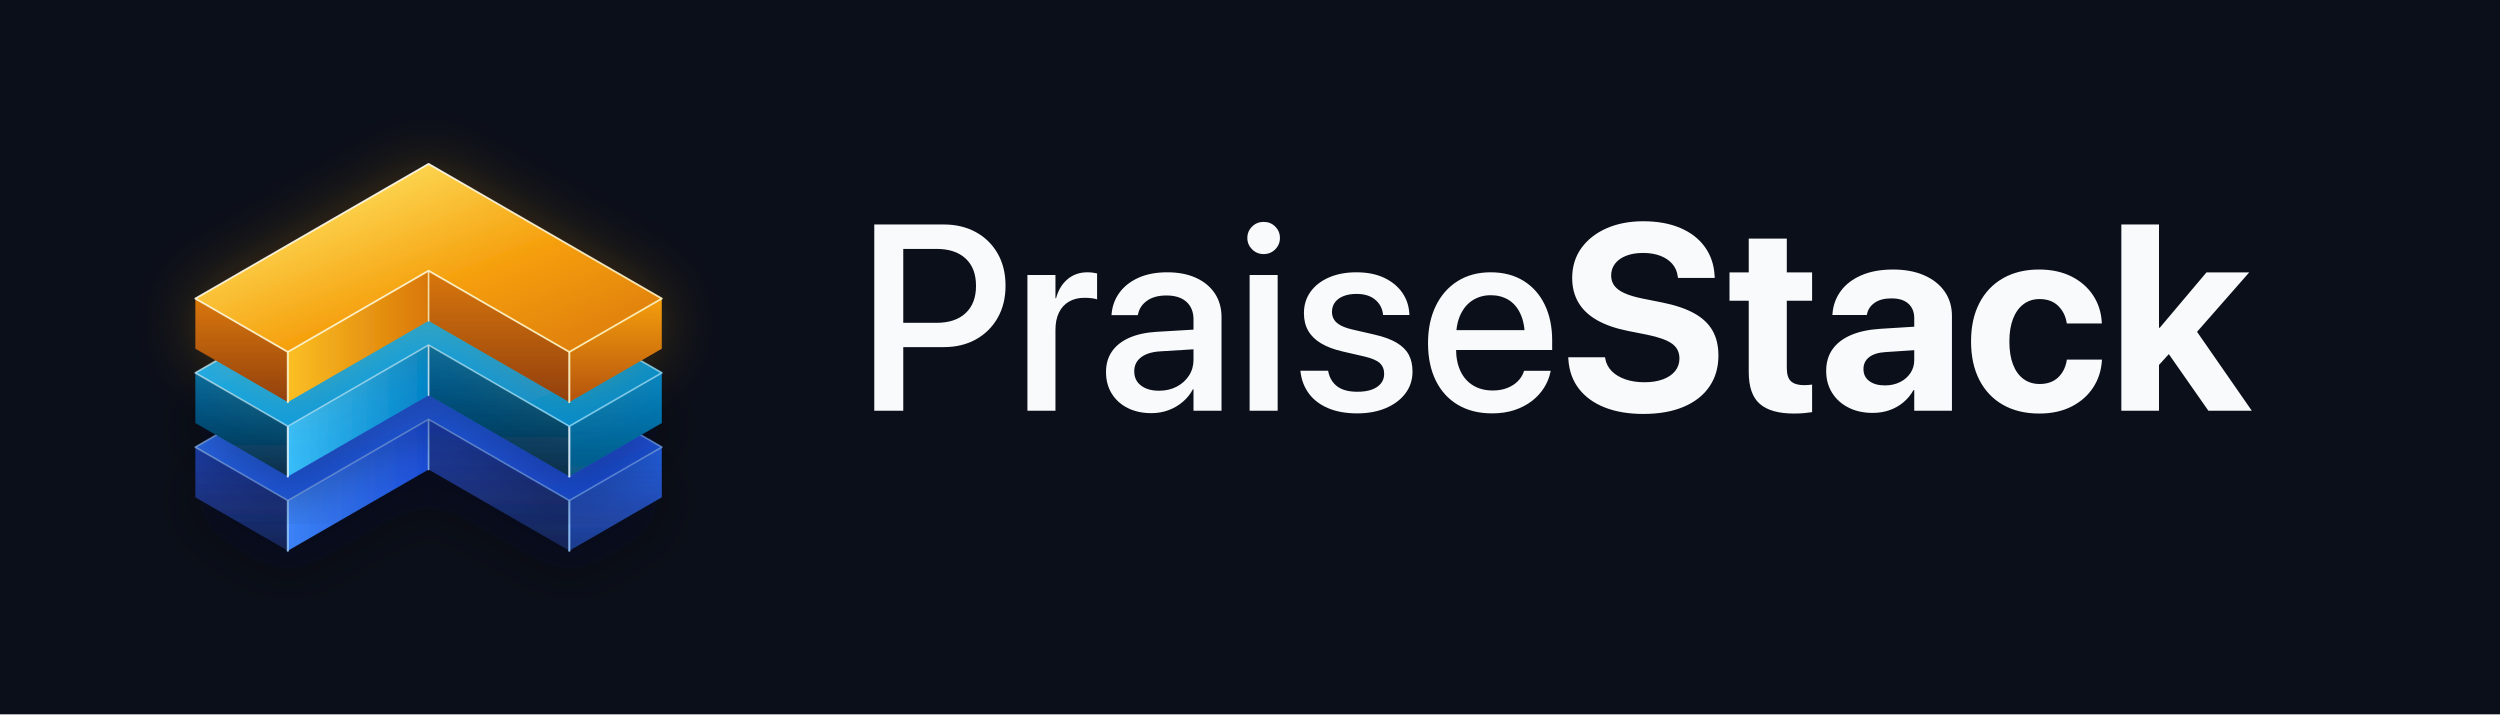
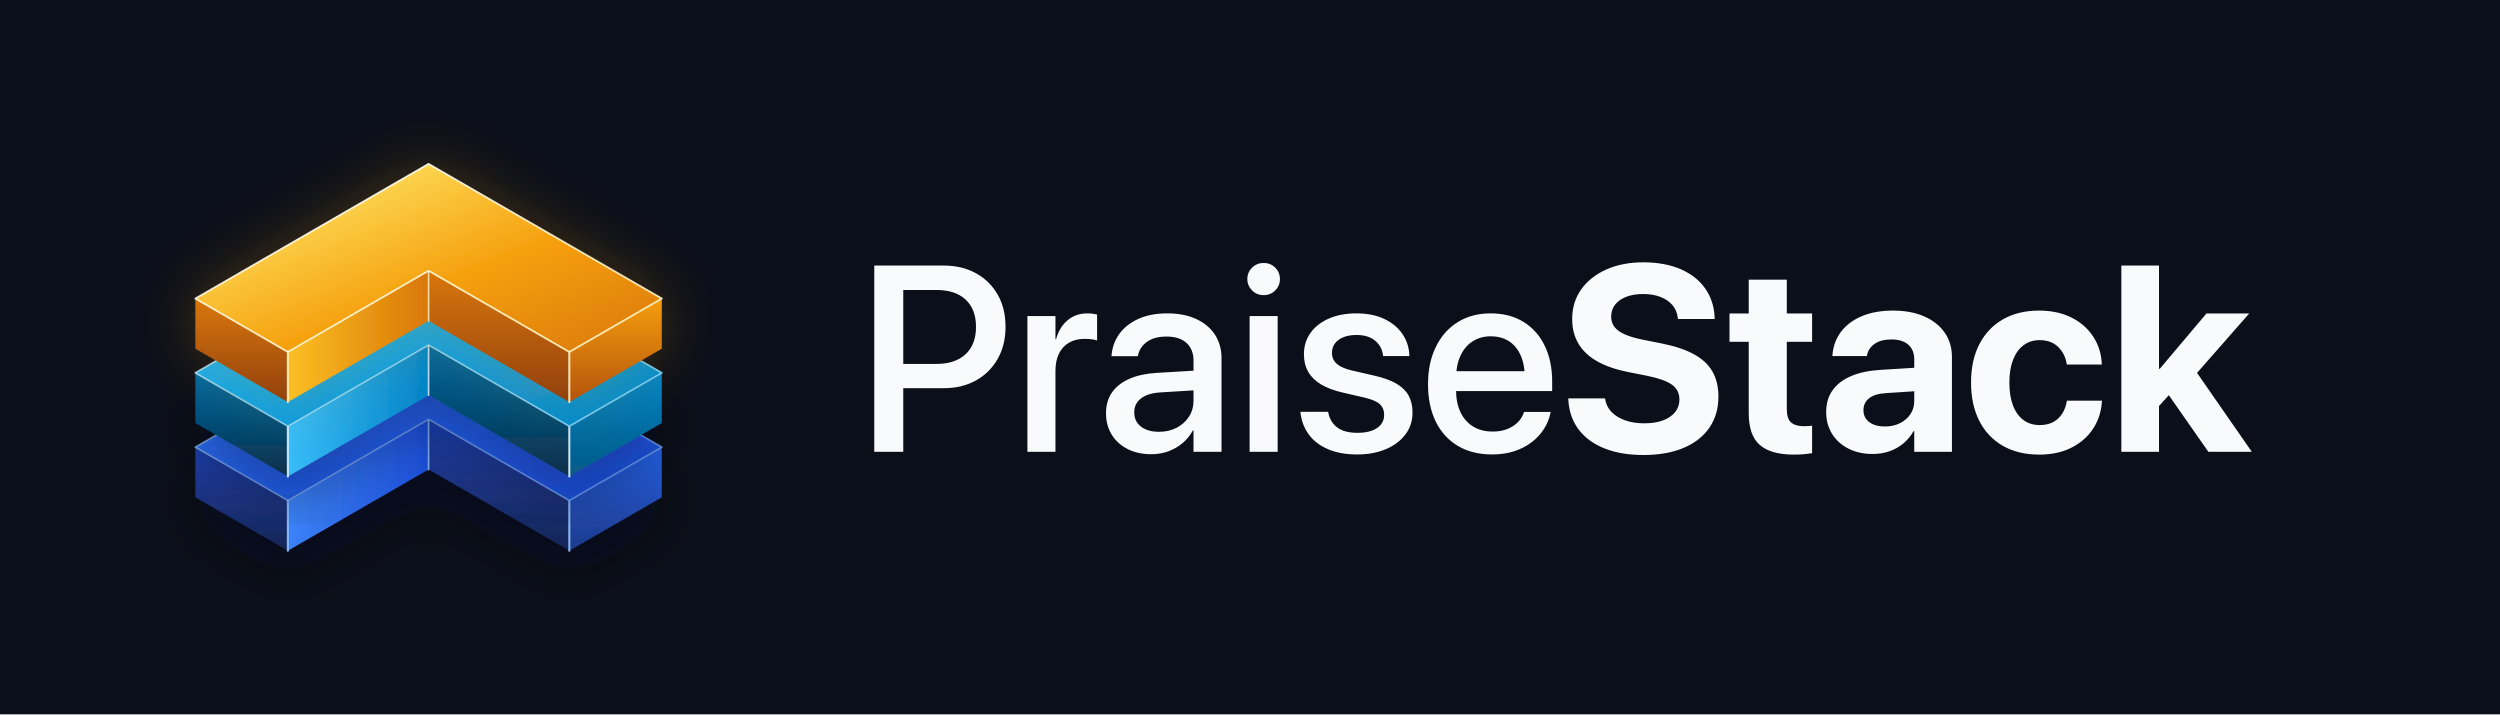
<svg xmlns="http://www.w3.org/2000/svg" viewBox="0 0 1400 400" width="1400" height="400">
  <defs>
    <filter id="softShadow" x="-20%" y="-20%" width="140%" height="140%">
      <feDropShadow dx="0" dy="16" stdDeviation="14" flood-color="#020617" flood-opacity="0.30" />
    </filter>
    <filter id="amberAura" x="-30%" y="-30%" width="160%" height="160%">
      <feDropShadow dx="0" dy="0" stdDeviation="16" flood-color="#F59E0B" flood-opacity="0.25" />
    </filter>
    <linearGradient id="blueTop" x1="0%" y1="0%" x2="100%" y2="100%">
      <stop offset="0%" stop-color="#3B82F6" />
      <stop offset="50%" stop-color="#2563EB" />
      <stop offset="100%" stop-color="#1D4ED8" />
    </linearGradient>
    <linearGradient id="blueLeft" x1="0%" y1="0%" x2="0%" y2="100%">
      <stop offset="0%" stop-color="#1E40AF" />
      <stop offset="100%" stop-color="#172554" />
    </linearGradient>
    <linearGradient id="blueRight" x1="0%" y1="0%" x2="0%" y2="100%">
      <stop offset="0%" stop-color="#2563EB" />
      <stop offset="100%" stop-color="#1E3A8A" />
    </linearGradient>
    <linearGradient id="blueInner" x1="0%" y1="0%" x2="100%" y2="0%">
      <stop offset="0%" stop-color="#3B82F6" />
      <stop offset="100%" stop-color="#1D4ED8" />
    </linearGradient>
    <linearGradient id="blueRim" x1="0%" y1="0%" x2="100%" y2="100%">
      <stop offset="0%" stop-color="#93C5FD" stop-opacity="0.85" />
      <stop offset="50%" stop-color="#60A5FA" stop-opacity="0.45" />
      <stop offset="100%" stop-color="#3B82F6" stop-opacity="0.75" />
    </linearGradient>
    <linearGradient id="cyanTop" x1="0%" y1="0%" x2="100%" y2="100%">
      <stop offset="0%" stop-color="#38BDF8" />
      <stop offset="45%" stop-color="#0EA5E9" />
      <stop offset="100%" stop-color="#0284C7" />
    </linearGradient>
    <linearGradient id="cyanLeft" x1="0%" y1="0%" x2="0%" y2="100%">
      <stop offset="0%" stop-color="#0369A1" />
      <stop offset="100%" stop-color="#082F49" />
    </linearGradient>
    <linearGradient id="cyanRight" x1="0%" y1="0%" x2="0%" y2="100%">
      <stop offset="0%" stop-color="#0284C7" />
      <stop offset="100%" stop-color="#075985" />
    </linearGradient>
    <linearGradient id="cyanInner" x1="0%" y1="0%" x2="100%" y2="0%">
      <stop offset="0%" stop-color="#38BDF8" />
      <stop offset="100%" stop-color="#0284C7" />
    </linearGradient>
    <linearGradient id="cyanRim" x1="0%" y1="0%" x2="100%" y2="100%">
      <stop offset="0%" stop-color="#E0F2FE" stop-opacity="0.9" />
      <stop offset="50%" stop-color="#7DD3FC" stop-opacity="0.55" />
      <stop offset="100%" stop-color="#38BDF8" stop-opacity="0.8" />
    </linearGradient>
    <linearGradient id="amberTop" x1="0%" y1="0%" x2="100%" y2="100%">
      <stop offset="0%" stop-color="#FEF3C7" />
      <stop offset="25%" stop-color="#FCD34D" />
      <stop offset="60%" stop-color="#F59E0B" />
      <stop offset="100%" stop-color="#D97706" />
    </linearGradient>
    <linearGradient id="amberLeft" x1="0%" y1="0%" x2="0%" y2="100%">
      <stop offset="0%" stop-color="#D97706" />
      <stop offset="100%" stop-color="#92400E" />
    </linearGradient>
    <linearGradient id="amberRight" x1="0%" y1="0%" x2="0%" y2="100%">
      <stop offset="0%" stop-color="#F59E0B" />
      <stop offset="100%" stop-color="#B45309" />
    </linearGradient>
    <linearGradient id="amberInner" x1="0%" y1="0%" x2="100%" y2="0%">
      <stop offset="0%" stop-color="#FBBF24" />
      <stop offset="100%" stop-color="#D97706" />
    </linearGradient>
    <linearGradient id="amberRim" x1="0%" y1="0%" x2="100%" y2="100%">
      <stop offset="0%" stop-color="#FFFFFF" stop-opacity="0.95" />
      <stop offset="40%" stop-color="#FEF3C7" stop-opacity="0.8" />
      <stop offset="100%" stop-color="#FDE68A" stop-opacity="0.85" />
    </linearGradient>
  </defs>
  <rect width="1400" height="400" fill="#0B0F19" />
  <g filter="url(#softShadow)" stroke-linejoin="round">
    <path d="M 318.81 280.3 L 240.0 234.8 L 240.0 262.88 L 318.81 308.38 Z" fill="url(#blueLeft)" />
    <path d="M 240.0 234.8 L 161.19 280.3 L 161.19 308.38 L 240.0 262.88 Z" fill="url(#blueInner)" />
    <path d="M 109.4 250.4 L 161.19 280.3 L 161.19 308.38 L 109.4 278.48 Z" fill="url(#blueLeft)" />
    <path d="M 370.6 250.4 L 318.81 280.3 L 318.81 308.38 L 370.6 278.48 Z" fill="url(#blueRight)" />
    <line x1="161.19" y1="280.3" x2="161.19" y2="308.38" stroke="#93C5FD" stroke-width="1.144" stroke-linecap="round" opacity="0.90" />
    <line x1="318.81" y1="280.3" x2="318.81" y2="308.38" stroke="#93C5FD" stroke-width="1.144" stroke-linecap="round" opacity="0.90" />
    <line x1="240.0" y1="234.8" x2="240.0" y2="262.88" stroke="#93C5FD" stroke-width="0.936" stroke-linecap="round" opacity="0.80" />
    <path d="M 240.0 175.0 L 370.6 250.4 L 318.81 280.3 L 240.0 234.8 L 161.19 280.3 L 109.4 250.4 Z" fill="url(#blueTop)" stroke="url(#blueRim)" stroke-width="1.04" />
    <path d="M 240.0 175.0 L 370.6 250.4 L 318.81 280.3 L 240.0 234.8 L 161.19 280.3 L 109.4 250.4 Z" fill="none" stroke="#FFFFFF" stroke-width="0.624" opacity="0.3" />
  </g>
  <g filter="url(#softShadow)" stroke-linejoin="round">
    <path d="M 318.81 238.7 L 240.0 193.2 L 240.0 221.28 L 318.81 266.78 Z" fill="url(#cyanLeft)" />
    <path d="M 240.0 193.2 L 161.19 238.7 L 161.19 266.78 L 240.0 221.28 Z" fill="url(#cyanInner)" />
    <path d="M 109.4 208.8 L 161.19 238.7 L 161.19 266.78 L 109.4 236.88 Z" fill="url(#cyanLeft)" />
    <path d="M 370.6 208.8 L 318.81 238.7 L 318.81 266.78 L 370.6 236.88 Z" fill="url(#cyanRight)" />
    <line x1="161.19" y1="238.7" x2="161.19" y2="266.78" stroke="#E0F2FE" stroke-width="1.144" stroke-linecap="round" opacity="0.90" />
    <line x1="318.81" y1="238.7" x2="318.81" y2="266.78" stroke="#E0F2FE" stroke-width="1.144" stroke-linecap="round" opacity="0.90" />
    <line x1="240.0" y1="193.2" x2="240.0" y2="221.28" stroke="#E0F2FE" stroke-width="0.936" stroke-linecap="round" opacity="0.80" />
    <path d="M 240.0 133.4 L 370.6 208.8 L 318.81 238.7 L 240.0 193.2 L 161.19 238.7 L 109.4 208.8 Z" fill="url(#cyanTop)" stroke="url(#cyanRim)" stroke-width="1.04" />
    <path d="M 240.0 133.4 L 370.6 208.8 L 318.81 238.7 L 240.0 193.2 L 161.19 238.7 L 109.4 208.8 Z" fill="none" stroke="#FFFFFF" stroke-width="0.624" opacity="0.38" />
  </g>
  <g filter="url(#amberAura)" stroke-linejoin="round">
    <path d="M 318.81 197.1 L 240.0 151.6 L 240.0 179.68 L 318.81 225.18 Z" fill="url(#amberLeft)" />
    <path d="M 240.0 151.6 L 161.19 197.1 L 161.19 225.18 L 240.0 179.68 Z" fill="url(#amberInner)" />
    <path d="M 109.4 167.2 L 161.19 197.1 L 161.19 225.18 L 109.4 195.28 Z" fill="url(#amberLeft)" />
    <path d="M 370.6 167.2 L 318.81 197.1 L 318.81 225.18 L 370.6 195.28 Z" fill="url(#amberRight)" />
    <line x1="161.19" y1="197.1" x2="161.19" y2="225.18" stroke="#FEF3C7" stroke-width="1.144" stroke-linecap="round" opacity="0.90" />
    <line x1="318.81" y1="197.1" x2="318.81" y2="225.18" stroke="#FEF3C7" stroke-width="1.144" stroke-linecap="round" opacity="0.90" />
    <line x1="240.0" y1="151.6" x2="240.0" y2="179.68" stroke="#FEF3C7" stroke-width="0.936" stroke-linecap="round" opacity="0.80" />
    <path d="M 240.0 91.8 L 370.6 167.2 L 318.81 197.1 L 240.0 151.6 L 161.19 197.1 L 109.4 167.2 Z" fill="url(#amberTop)" stroke="url(#amberRim)" stroke-width="1.04" />
    <path d="M 240.0 91.8 L 370.6 167.2 L 318.81 197.1 L 240.0 151.6 L 161.19 197.1 L 109.4 167.2 Z" fill="none" stroke="#FFFFFF" stroke-width="0.624" opacity="0.5" />
  </g>
-   <g transform="translate(480.0, 230.0) scale(1.480132)" fill="#F8FAFC">
+   <g transform="translate(480.0, 253.0) scale(1.480132)" fill="#F8FAFC">
    <path d="M 11.97 -24.06 L 11.97 -33.25 L 30.01 -33.25 Q 37.13 -33.25 41.05 -36.93 Q 44.97 -40.61 44.97 -47.19 L 44.97 -47.29 Q 44.97 -53.92 41.05 -57.57 Q 37.13 -61.22 30.01 -61.22 L 11.97 -61.22 L 11.97 -70.46 L 32.75 -70.46 Q 39.68 -70.46 44.94 -67.56 Q 50.19 -64.67 53.17 -59.47 Q 56.14 -54.26 56.14 -47.37 L 56.14 -47.27 Q 56.14 -40.37 53.17 -35.14 Q 50.19 -29.91 44.94 -26.98 Q 39.68 -24.06 32.75 -24.06 Z M 6.48 0.0 L 6.48 -70.46 L 17.45 -70.46 L 17.45 0.0 Z M 64.42 0.0 L 64.42 -51.35 L 75.03 -51.35 L 75.03 -42.56 L 75.26 -42.56 Q 76.48 -47.12 79.59 -49.74 Q 82.71 -52.37 87.1 -52.37 Q 88.25 -52.37 89.21 -52.23 Q 90.17 -52.1 90.78 -51.94 L 90.78 -42.12 Q 90.15 -42.37 88.86 -42.55 Q 87.57 -42.72 86.01 -42.72 Q 82.64 -42.72 80.17 -41.29 Q 77.69 -39.86 76.36 -37.15 Q 75.03 -34.44 75.03 -30.6 L 75.03 0.0 Z M 111.32 0.92 Q 106.22 0.92 102.35 -1.03 Q 98.48 -2.98 96.32 -6.48 Q 94.16 -9.99 94.16 -14.59 L 94.16 -14.68 Q 94.16 -19.18 96.42 -22.44 Q 98.67 -25.69 102.95 -27.59 Q 107.23 -29.48 113.3 -29.85 L 132.68 -31.0 L 132.68 -23.57 L 114.7 -22.46 Q 109.97 -22.18 107.41 -20.2 Q 104.84 -18.22 104.84 -14.95 L 104.84 -14.86 Q 104.84 -11.48 107.4 -9.52 Q 109.96 -7.56 114.21 -7.56 Q 117.92 -7.56 120.87 -9.08 Q 123.81 -10.61 125.53 -13.26 Q 127.26 -15.91 127.26 -19.22 L 127.26 -34.54 Q 127.26 -38.76 124.61 -41.18 Q 121.95 -43.6 117.04 -43.6 Q 112.49 -43.6 109.73 -41.65 Q 106.96 -39.7 106.3 -36.61 L 106.2 -36.16 L 96.23 -36.16 L 96.28 -36.71 Q 96.68 -41.16 99.27 -44.69 Q 101.86 -48.23 106.44 -50.3 Q 111.02 -52.37 117.33 -52.37 Q 123.61 -52.37 128.21 -50.27 Q 132.81 -48.17 135.34 -44.36 Q 137.86 -40.54 137.86 -35.39 L 137.86 0.0 L 127.26 0.0 L 127.26 -8.08 L 127.02 -8.08 Q 125.55 -5.34 123.16 -3.32 Q 120.77 -1.29 117.75 -0.18 Q 114.74 0.92 111.32 0.92 Z M 148.49 0.0 L 148.49 -51.35 L 159.1 -51.35 L 159.1 0.0 Z M 153.8 -59.26 Q 151.23 -59.26 149.43 -61.05 Q 147.63 -62.85 147.63 -65.35 Q 147.63 -67.9 149.43 -69.67 Q 151.23 -71.44 153.8 -71.44 Q 156.4 -71.44 158.18 -69.67 Q 159.96 -67.9 159.96 -65.35 Q 159.96 -62.85 158.18 -61.05 Q 156.4 -59.26 153.8 -59.26 Z M 189.23 1.01 Q 182.81 1.01 178.19 -0.96 Q 173.58 -2.93 170.94 -6.46 Q 168.31 -10.0 167.75 -14.69 L 167.7 -15.13 L 178.19 -15.13 L 178.29 -14.66 Q 179.03 -11.12 181.73 -9.14 Q 184.43 -7.17 189.27 -7.17 Q 192.46 -7.17 194.71 -7.98 Q 196.96 -8.8 198.17 -10.32 Q 199.39 -11.83 199.39 -13.91 L 199.39 -13.95 Q 199.39 -16.46 197.78 -17.98 Q 196.17 -19.5 192.02 -20.49 L 183.65 -22.42 Q 178.76 -23.55 175.52 -25.49 Q 172.28 -27.42 170.66 -30.25 Q 169.04 -33.09 169.04 -36.84 L 169.04 -36.89 Q 169.04 -41.51 171.53 -44.99 Q 174.02 -48.47 178.51 -50.42 Q 183.0 -52.37 188.9 -52.37 Q 194.97 -52.37 199.37 -50.3 Q 203.76 -48.22 206.22 -44.7 Q 208.67 -41.18 208.91 -36.8 L 208.95 -36.22 L 199.0 -36.22 L 198.95 -36.58 Q 198.51 -39.96 195.93 -42.07 Q 193.35 -44.19 188.9 -44.19 Q 186.05 -44.19 183.97 -43.35 Q 181.88 -42.51 180.77 -40.99 Q 179.65 -39.46 179.65 -37.41 L 179.65 -37.36 Q 179.65 -35.8 180.41 -34.53 Q 181.16 -33.27 182.85 -32.33 Q 184.54 -31.39 187.26 -30.75 L 195.63 -28.82 Q 200.88 -27.63 204.06 -25.76 Q 207.23 -23.89 208.68 -21.22 Q 210.12 -18.56 210.12 -14.85 L 210.12 -14.8 Q 210.12 -10.11 207.43 -6.54 Q 204.73 -2.98 200.01 -0.98 Q 195.29 1.01 189.23 1.01 Z M 240.25 1.01 Q 232.7 1.01 227.26 -2.24 Q 221.82 -5.49 218.9 -11.45 Q 215.99 -17.42 215.99 -25.52 L 215.99 -25.57 Q 215.99 -33.6 218.92 -39.63 Q 221.85 -45.67 227.17 -49.02 Q 232.49 -52.37 239.69 -52.37 Q 246.89 -52.37 252.11 -49.15 Q 257.33 -45.93 260.15 -40.11 Q 262.96 -34.29 262.96 -26.57 L 262.96 -22.98 L 221.25 -22.98 L 221.25 -30.48 L 257.83 -30.48 L 252.63 -23.5 L 252.63 -27.59 Q 252.63 -33.01 250.98 -36.59 Q 249.34 -40.17 246.44 -41.94 Q 243.53 -43.7 239.75 -43.7 Q 235.97 -43.7 232.99 -41.86 Q 230.0 -40.01 228.3 -36.41 Q 226.59 -32.81 226.59 -27.59 L 226.59 -23.49 Q 226.59 -18.5 228.28 -14.96 Q 229.97 -11.42 233.09 -9.54 Q 236.21 -7.65 240.48 -7.65 Q 243.59 -7.65 245.99 -8.61 Q 248.38 -9.56 249.96 -11.16 Q 251.54 -12.76 252.19 -14.7 L 252.31 -15.09 L 262.4 -15.09 L 262.29 -14.57 Q 261.67 -11.54 259.92 -8.74 Q 258.17 -5.93 255.34 -3.72 Q 252.51 -1.52 248.72 -0.25 Q 244.93 1.01 240.25 1.01 Z" />
    <path transform="translate(265.87, 0)" d="M 31.59 1.22 Q 23.22 1.22 16.99 -1.23 Q 10.77 -3.69 7.2 -8.31 Q 3.64 -12.94 3.22 -19.41 L 3.17 -20.21 L 17.09 -20.21 L 17.19 -19.65 Q 17.68 -16.94 19.65 -14.95 Q 21.63 -12.96 24.79 -11.87 Q 27.95 -10.77 31.96 -10.77 Q 36.06 -10.77 39.03 -11.88 Q 41.99 -12.99 43.62 -15.01 Q 45.24 -17.04 45.24 -19.73 L 45.24 -19.78 Q 45.24 -23.34 42.43 -25.37 Q 39.62 -27.39 33.06 -28.74 L 25.61 -30.22 Q 18.68 -31.62 14.01 -34.29 Q 9.35 -36.96 7.01 -40.95 Q 4.66 -44.95 4.66 -50.24 L 4.66 -50.29 Q 4.69 -56.74 8.14 -61.54 Q 11.6 -66.33 17.66 -69.01 Q 23.73 -71.68 31.52 -71.68 Q 39.67 -71.68 45.61 -69.13 Q 51.54 -66.58 54.87 -61.95 Q 58.2 -57.32 58.54 -51.15 L 58.59 -50.24 L 44.68 -50.24 L 44.6 -50.83 Q 44.24 -53.61 42.52 -55.58 Q 40.8 -57.54 37.99 -58.62 Q 35.18 -59.69 31.52 -59.69 Q 27.76 -59.69 25.04 -58.61 Q 22.31 -57.52 20.86 -55.6 Q 19.41 -53.69 19.41 -51.17 L 19.41 -51.12 Q 19.41 -48.9 20.65 -47.25 Q 21.9 -45.61 24.5 -44.45 Q 27.1 -43.29 31.15 -42.46 L 38.6 -40.97 Q 46.0 -39.5 50.72 -36.91 Q 55.44 -34.33 57.71 -30.4 Q 59.99 -26.46 59.99 -20.92 L 59.99 -20.87 Q 59.99 -14.11 56.59 -9.14 Q 53.2 -4.17 46.84 -1.48 Q 40.48 1.22 31.59 1.22 Z M 88.55 1.07 Q 79.83 1.07 75.65 -2.58 Q 71.46 -6.23 71.46 -14.62 L 71.46 -41.6 L 64.18 -41.6 L 64.18 -52.34 L 71.46 -52.34 L 71.46 -65.11 L 85.86 -65.11 L 85.86 -52.34 L 95.43 -52.34 L 95.43 -41.6 L 85.86 -41.6 L 85.86 -16.19 Q 85.86 -12.52 87.49 -11.1 Q 89.11 -9.67 92.36 -9.67 Q 93.31 -9.67 94.04 -9.74 Q 94.78 -9.81 95.43 -9.89 L 95.43 0.54 Q 94.24 0.73 92.5 0.9 Q 90.77 1.07 88.55 1.07 Z M 118.36 0.83 Q 113.13 0.83 109.17 -1.2 Q 105.2 -3.22 102.98 -6.8 Q 100.76 -10.38 100.76 -14.99 L 100.76 -15.06 Q 100.76 -19.85 103.15 -23.24 Q 105.54 -26.64 110.1 -28.6 Q 114.65 -30.57 121.14 -30.98 L 141.55 -32.25 L 141.55 -23.39 L 123.29 -22.19 Q 119.17 -21.95 117.02 -20.26 Q 114.87 -18.58 114.87 -15.8 L 114.87 -15.72 Q 114.87 -12.84 117.08 -11.21 Q 119.29 -9.57 122.97 -9.57 Q 126.17 -9.57 128.67 -10.82 Q 131.18 -12.06 132.63 -14.23 Q 134.08 -16.41 134.08 -19.12 L 134.08 -34.99 Q 134.08 -38.48 131.87 -40.49 Q 129.66 -42.5 125.46 -42.5 Q 121.48 -42.5 119.13 -40.86 Q 116.77 -39.21 116.24 -36.67 L 116.14 -36.21 L 103.1 -36.21 L 103.15 -36.79 Q 103.56 -41.65 106.37 -45.4 Q 109.18 -49.15 114.17 -51.28 Q 119.17 -53.42 126.07 -53.42 Q 132.84 -53.42 137.83 -51.23 Q 142.82 -49.05 145.58 -45.1 Q 148.34 -41.16 148.34 -35.89 L 148.34 0.0 L 134.08 0.0 L 134.08 -7.79 L 133.79 -7.79 Q 132.3 -5.13 129.99 -3.19 Q 127.69 -1.25 124.74 -0.21 Q 121.8 0.83 118.36 0.83 Z M 181.4 1.07 Q 173.44 1.07 167.64 -2.23 Q 161.84 -5.54 158.7 -11.67 Q 155.57 -17.8 155.57 -26.22 L 155.57 -26.27 Q 155.57 -34.64 158.73 -40.73 Q 161.89 -46.83 167.66 -50.12 Q 173.44 -53.42 181.27 -53.42 Q 188.38 -53.42 193.62 -50.76 Q 198.85 -48.1 201.81 -43.55 Q 204.76 -39.01 205.03 -33.35 L 205.05 -33.01 L 191.8 -33.01 L 191.72 -33.45 Q 191.09 -37.18 188.49 -39.71 Q 185.89 -42.24 181.47 -42.24 Q 177.98 -42.24 175.42 -40.31 Q 172.85 -38.38 171.46 -34.79 Q 170.07 -31.2 170.07 -26.2 L 170.07 -26.15 Q 170.07 -21.04 171.46 -17.46 Q 172.85 -13.87 175.43 -11.99 Q 178.0 -10.11 181.52 -10.11 Q 185.82 -10.11 188.43 -12.51 Q 191.04 -14.92 191.75 -18.9 L 191.82 -19.34 L 205.1 -19.34 L 205.08 -19.02 Q 204.74 -13.31 201.76 -8.76 Q 198.78 -4.22 193.59 -1.57 Q 188.4 1.07 181.4 1.07 Z M 212.43 0.0 L 212.43 -70.46 L 226.68 -70.46 L 226.68 0.0 Z M 245.36 0.0 L 229.2 -23.12 L 238.21 -33.98 L 261.79 0.0 Z M 224.95 -15.41 L 224.95 -31.4 L 226.98 -31.4 L 244.65 -52.34 L 260.82 -52.34 L 236.67 -24.83 L 233.5 -24.83 Z" />
  </g>
</svg>
